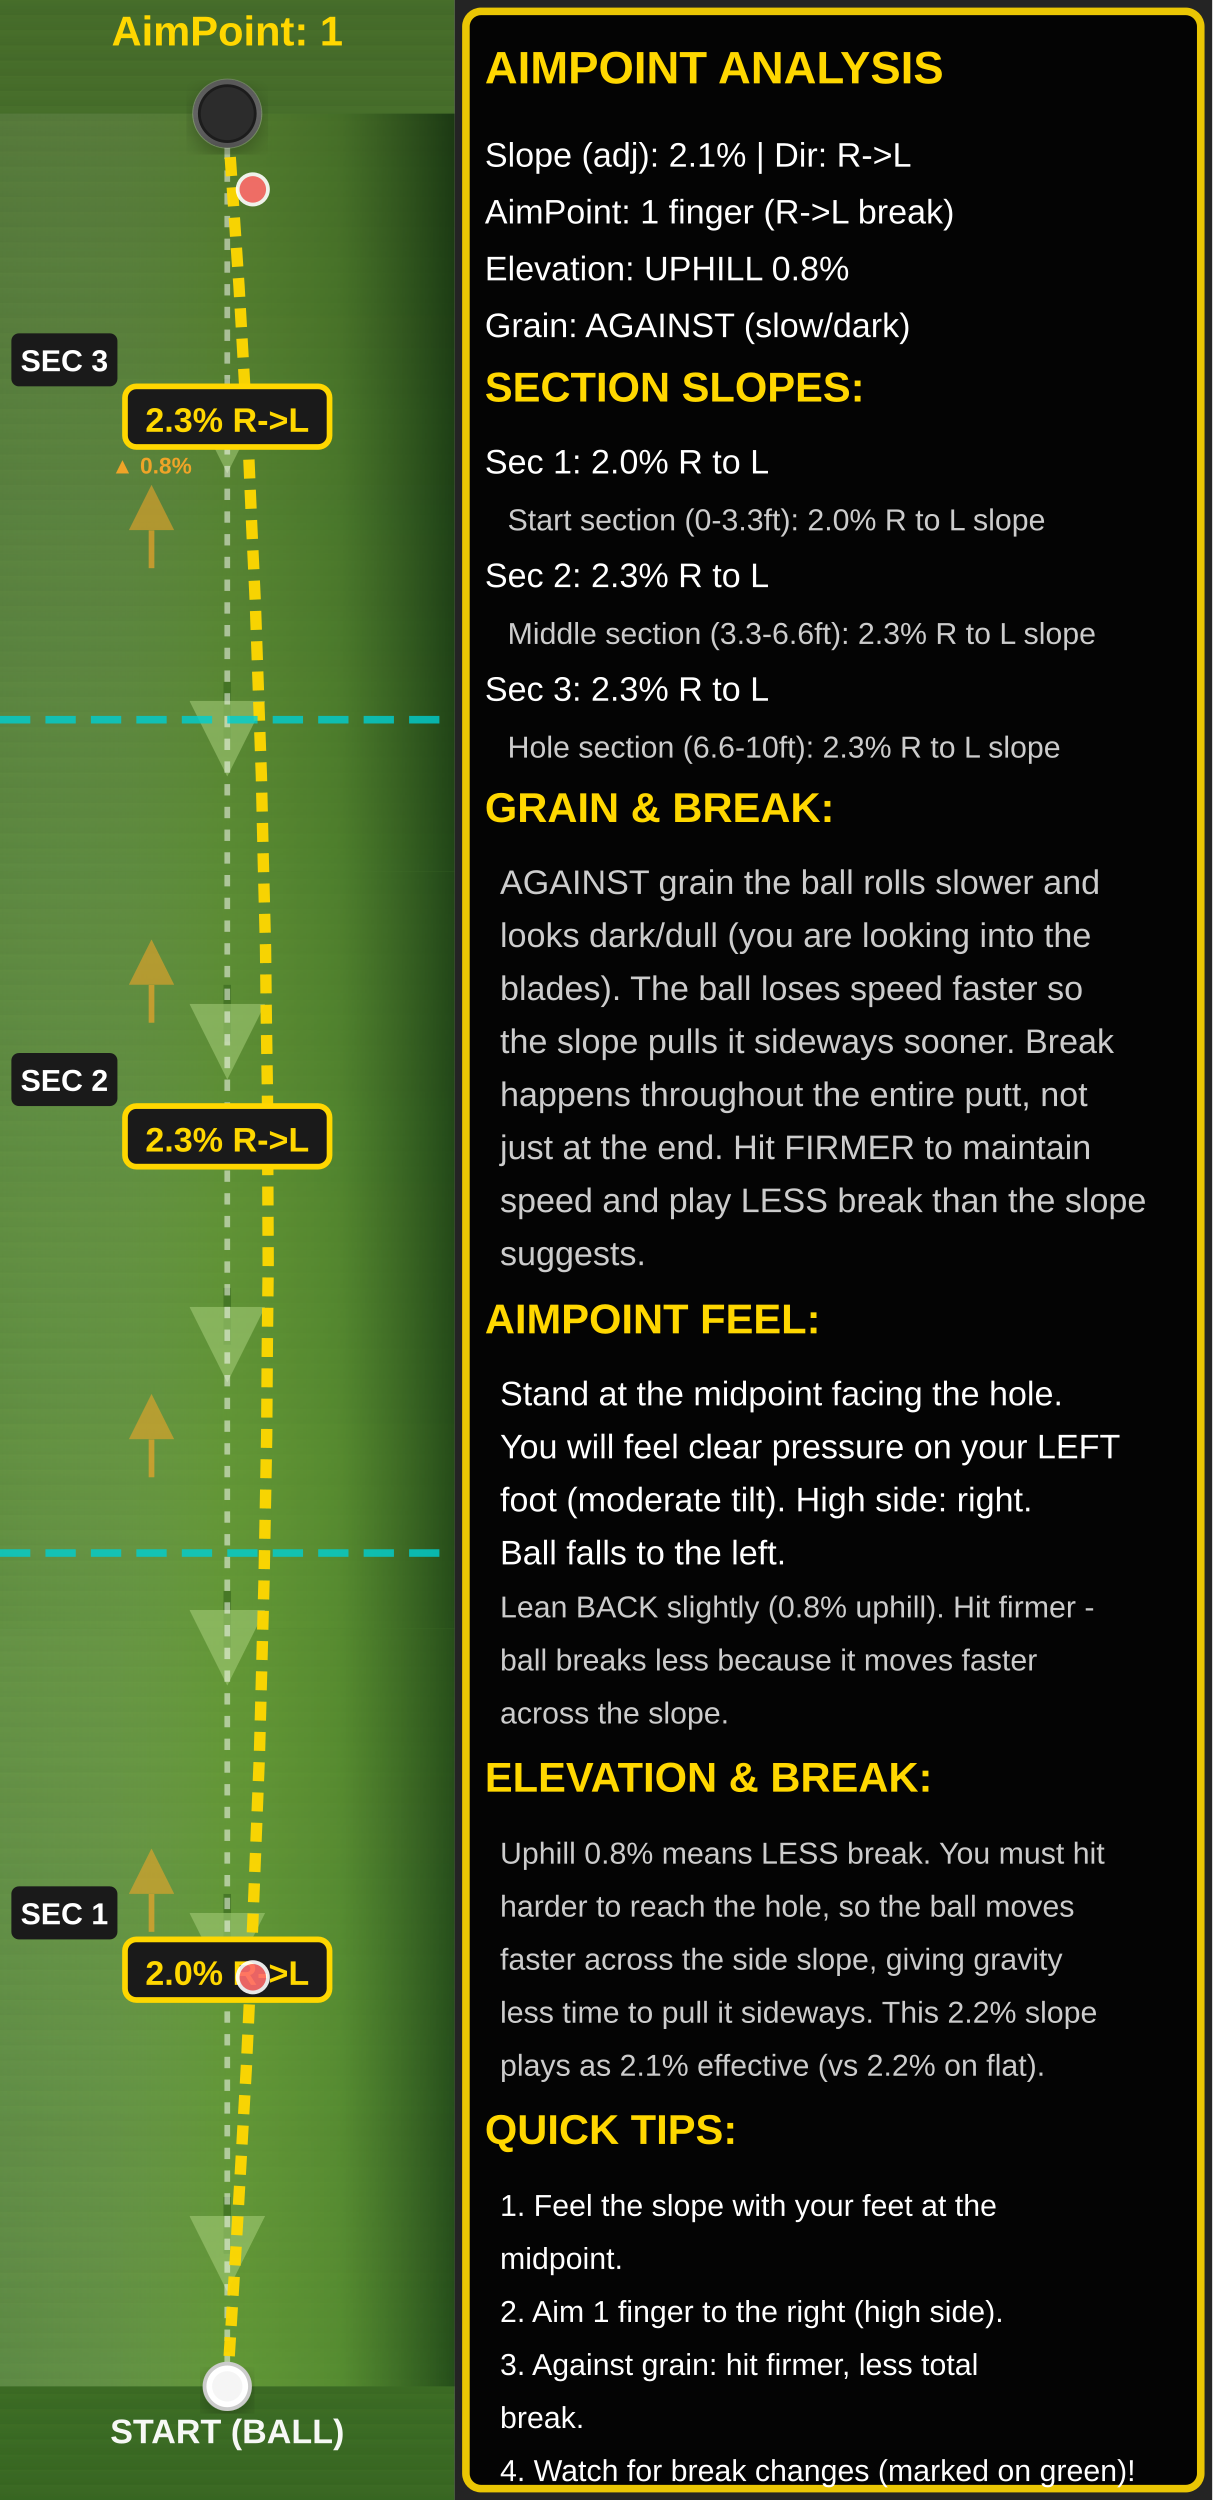
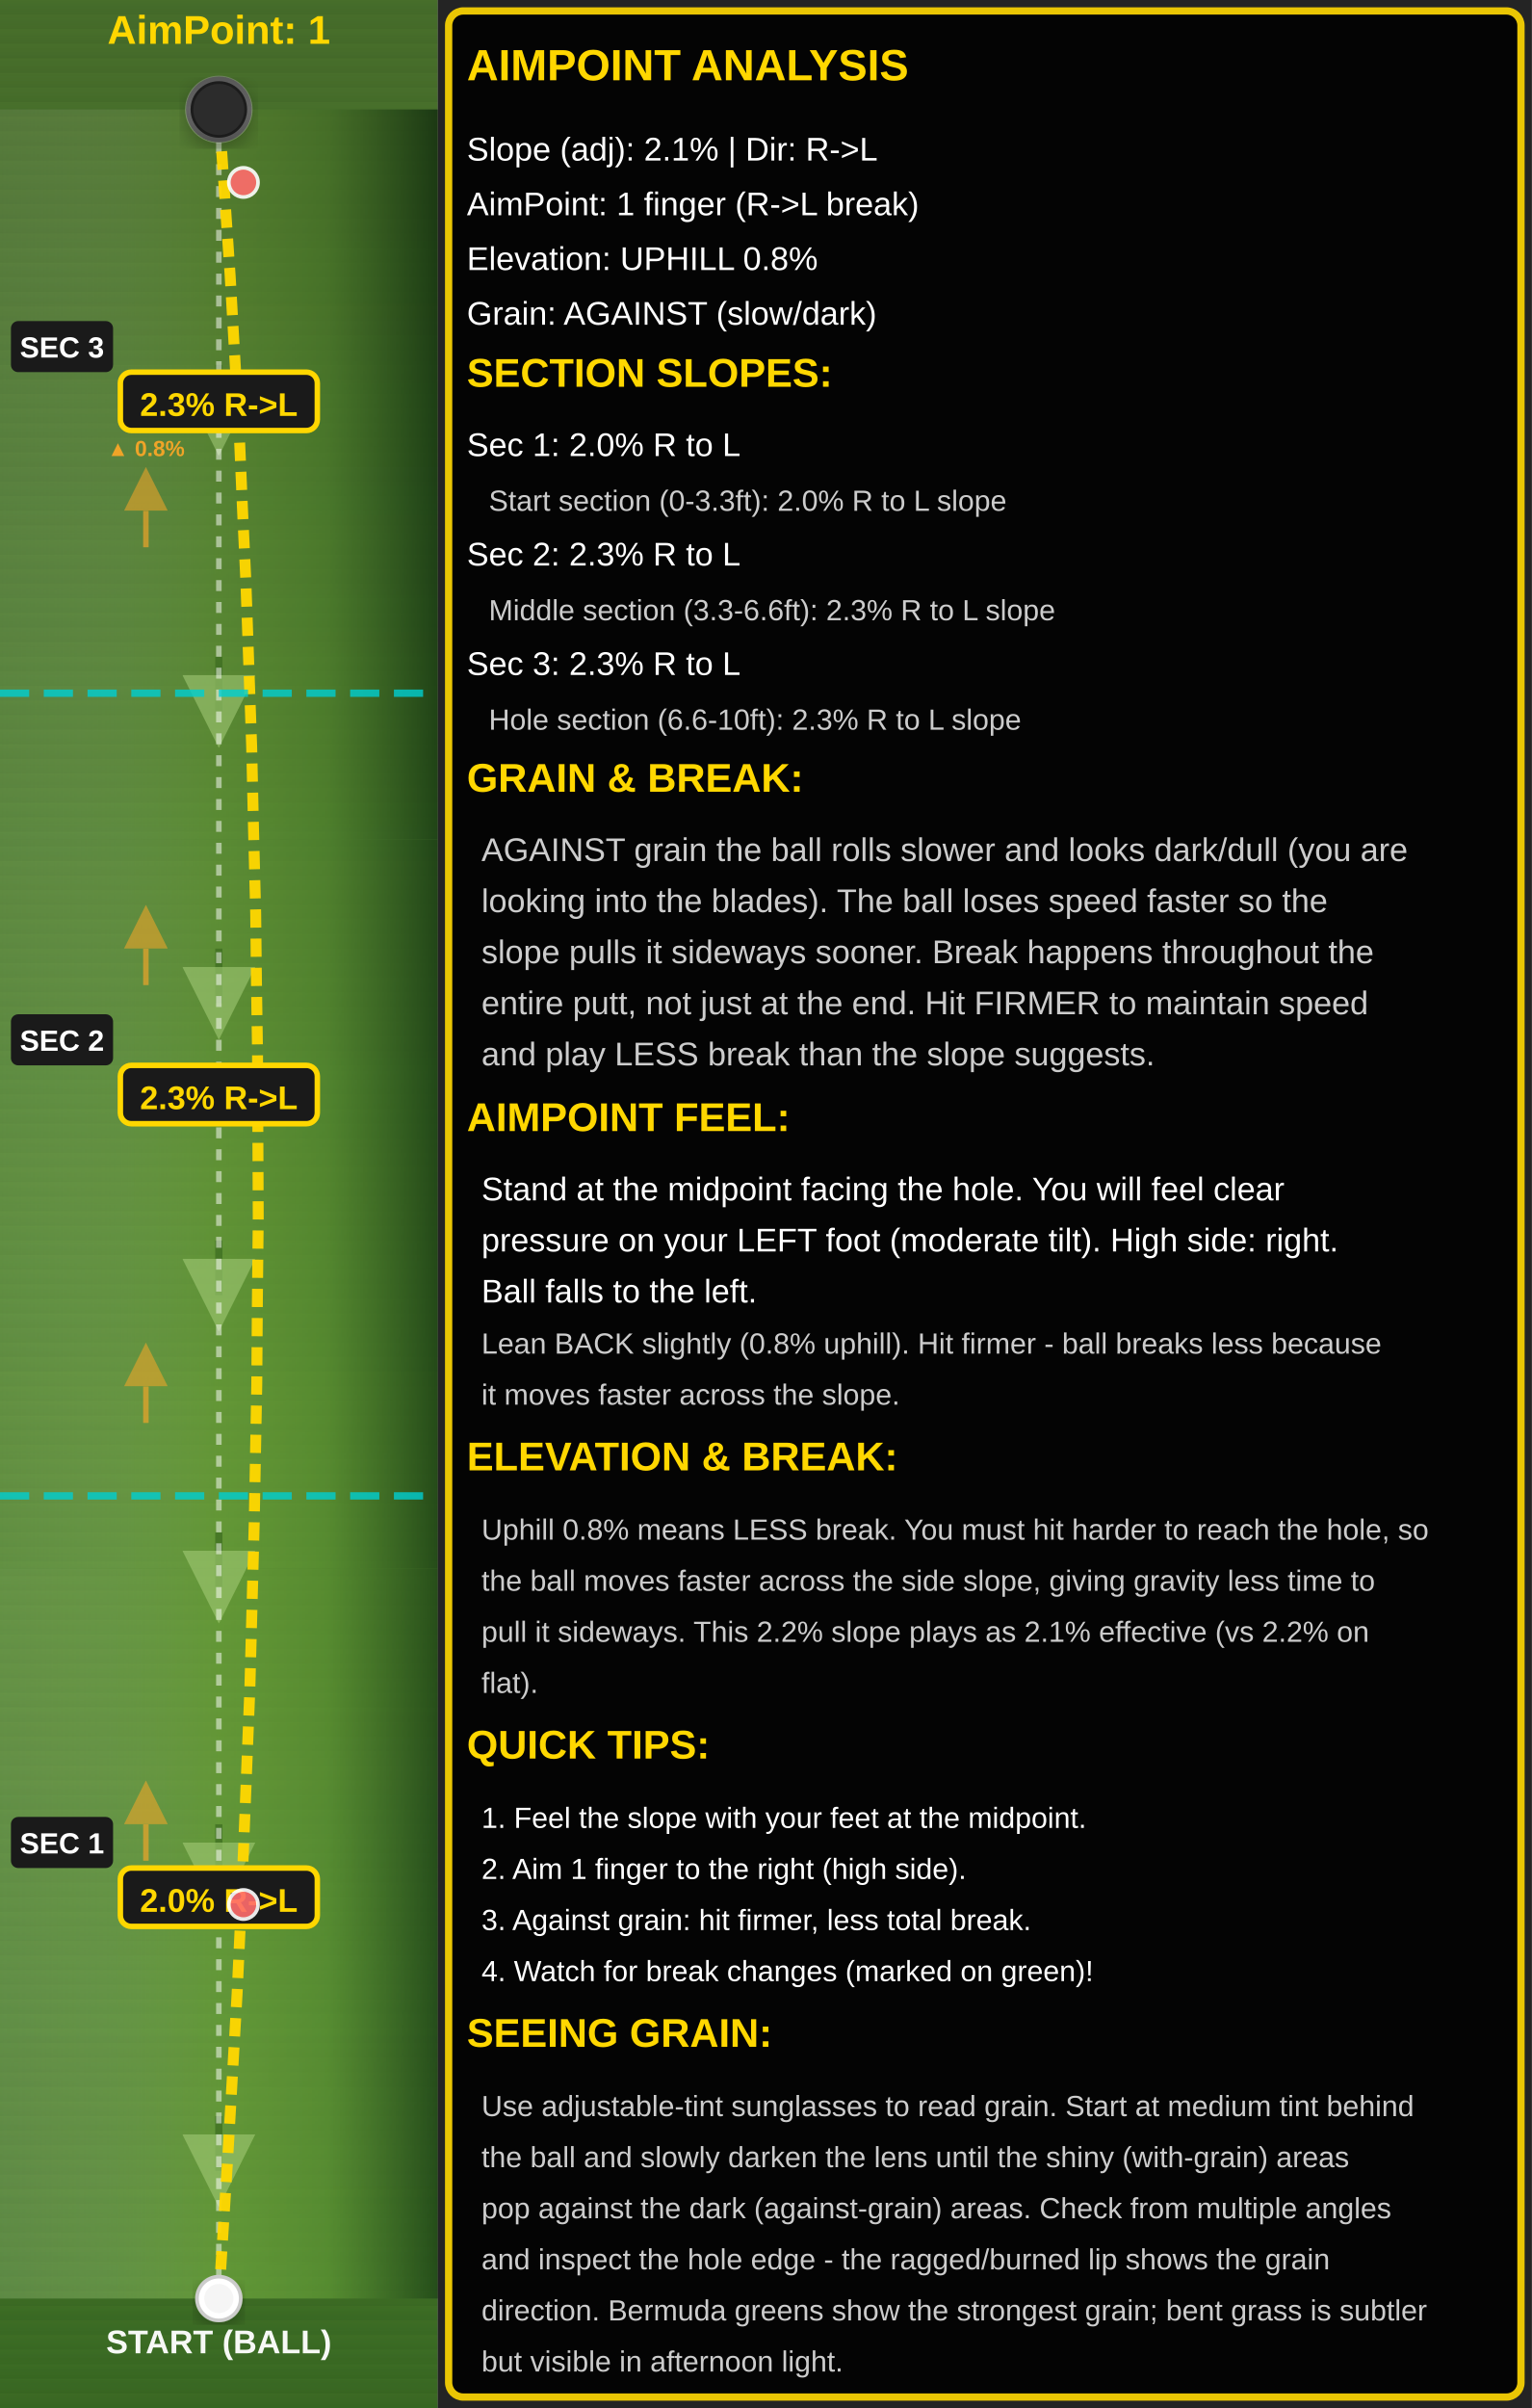
- <svg xmlns="http://www.w3.org/2000/svg" width="320" height="660">
+ <svg xmlns="http://www.w3.org/2000/svg" width="420" height="660">
  <defs>
    <linearGradient id="baseGreen" x1="0%" y1="0%" x2="0%" y2="100%">
      <stop offset="0%" style="stop-color:#689F38;stop-opacity:1" />
      <stop offset="50%" style="stop-color:#558B2F;stop-opacity:1" />
      <stop offset="100%" style="stop-color:#4A7C27;stop-opacity:1" />
    </linearGradient>
    <linearGradient id="grainGradient" x1="0%" y1="0%" x2="0%" y2="100%">
      <stop offset="0%" style="stop-color:#0D1F0A;stop-opacity:0.7" />
      <stop offset="30%" style="stop-color:#1B3D14;stop-opacity:0.6" />
      <stop offset="60%" style="stop-color:#2E5A1F;stop-opacity:0.45" />
      <stop offset="100%" style="stop-color:#3E7B2F;stop-opacity:0.3" />
    </linearGradient>
    <linearGradient id="elevationGradient" x1="0%" y1="0%" x2="0%" y2="100%">
      <stop offset="0%" style="stop-color:#AED581;stop-opacity:0.19" />
      <stop offset="50%" style="stop-color:#689F38;stop-opacity:0.41" />
      <stop offset="100%" style="stop-color:#1B3D14;stop-opacity:0.63" />
    </linearGradient>
    <linearGradient id="breakGradientSec1" x1="0%" y1="0%" x2="100%" y2="0%">
      <stop offset="0%" style="stop-color:#C5E1A5;stop-opacity:0.305" />
      <stop offset="25%" style="stop-color:#AED581;stop-opacity:0.416" />
      <stop offset="50%" style="stop-color:#8BC34A;stop-opacity:0.583" />
      <stop offset="75%" style="stop-color:#689F38;stop-opacity:0.721" />
      <stop offset="100%" style="stop-color:#1B3D14;stop-opacity:0.86" />
    </linearGradient>
    <linearGradient id="breakGradientSec2" x1="0%" y1="0%" x2="100%" y2="0%">
      <stop offset="0%" style="stop-color:#C5E1A5;stop-opacity:0.274" />
      <stop offset="25%" style="stop-color:#AED581;stop-opacity:0.399" />
      <stop offset="50%" style="stop-color:#8BC34A;stop-opacity:0.588" />
      <stop offset="75%" style="stop-color:#689F38;stop-opacity:0.745" />
      <stop offset="100%" style="stop-color:#1B3D14;stop-opacity:0.902" />
    </linearGradient>
    <linearGradient id="breakGradientSec3" x1="0%" y1="0%" x2="100%" y2="0%">
      <stop offset="0%" style="stop-color:#C5E1A5;stop-opacity:0.274" />
      <stop offset="25%" style="stop-color:#AED581;stop-opacity:0.399" />
      <stop offset="50%" style="stop-color:#8BC34A;stop-opacity:0.588" />
      <stop offset="75%" style="stop-color:#689F38;stop-opacity:0.745" />
      <stop offset="100%" style="stop-color:#1B3D14;stop-opacity:0.902" />
    </linearGradient>
    <linearGradient id="holeGrainGradient" x1="50%" y1="0%" x2="50%" y2="100%">
      <stop offset="0%" style="stop-color:#999999;stop-opacity:0.6" />
      <stop offset="50%" style="stop-color:#CCCCCC;stop-opacity:0.5" />
      <stop offset="100%" style="stop-color:#FFFFFF;stop-opacity:0.3" />
    </linearGradient>
    <filter id="shadow">
      <feDropShadow dx="0" dy="2" stdDeviation="3" flood-opacity="0.3" />
    </filter>
    <marker id="arrowhead-grain" markerWidth="10" markerHeight="10" refX="5" refY="5" orient="auto">
      <polygon points="0,0 10,5 0,10" fill="#AED581" opacity="0.7" />
    </marker>
    <marker id="arrowhead-elev-up" markerWidth="8" markerHeight="8" refX="4" refY="8" orient="0">
      <polygon points="4,0 8,8 0,8" fill="#FFA726" opacity="0.85" />
    </marker>
    <marker id="arrowhead-elev-down" markerWidth="8" markerHeight="8" refX="4" refY="0" orient="0">
      <polygon points="0,0 8,0 4,8" fill="#4FC3F7" opacity="0.85" />
    </marker>
    <pattern id="grassTexture" x="0" y="0" width="4" height="4" patternUnits="userSpaceOnUse">
      <rect width="4" height="4" fill="url(#baseGreen)" opacity="0.95" />
      <line x1="0" y1="2" x2="4" y2="2" stroke="#5A9B3F" stroke-width="0.5" opacity="0.3" />
    </pattern>
  </defs>
  <rect width="120" height="660" fill="url(#baseGreen)" />
  <rect width="120" height="660" fill="url(#grassTexture)" opacity="0.3" />
  <rect width="120" height="660" fill="url(#elevationGradient)" opacity="0.7" />
  <rect x="0" y="430.0" width="120" height="200.0" fill="url(#breakGradientSec1)" opacity="1.0" />
  <rect x="0" y="230.0" width="120" height="200.0" fill="url(#breakGradientSec2)" opacity="1.0" />
  <rect x="0" y="30" width="120" height="200.0" fill="url(#breakGradientSec3)" opacity="1.0" />
  <rect width="120" height="660" fill="url(#grainGradient)" opacity="0.6" />
  <line x1="60.0" y1="100" x2="60.0" y2="115" stroke="#3A6B1F" stroke-width="2" opacity="0.7" marker-end="url(#arrowhead-grain)" />
  <line x1="60.0" y1="180" x2="60.0" y2="195" stroke="#3A6B1F" stroke-width="2" opacity="0.7" marker-end="url(#arrowhead-grain)" />
  <line x1="60.0" y1="260" x2="60.0" y2="275" stroke="#3A6B1F" stroke-width="2" opacity="0.7" marker-end="url(#arrowhead-grain)" />
  <line x1="60.0" y1="340" x2="60.0" y2="355" stroke="#3A6B1F" stroke-width="2" opacity="0.7" marker-end="url(#arrowhead-grain)" />
  <line x1="60.0" y1="420" x2="60.0" y2="435" stroke="#3A6B1F" stroke-width="2" opacity="0.7" marker-end="url(#arrowhead-grain)" />
  <line x1="60.0" y1="500" x2="60.0" y2="515" stroke="#3A6B1F" stroke-width="2" opacity="0.7" marker-end="url(#arrowhead-grain)" />
  <line x1="60.0" y1="580" x2="60.0" y2="595" stroke="#3A6B1F" stroke-width="2" opacity="0.7" marker-end="url(#arrowhead-grain)" />
  <line x1="40.0" y1="150" x2="40.0" y2="140" stroke="#FFA726" stroke-width="1.5" opacity="0.62" marker-end="url(#arrowhead-elev-up)" />
  <line x1="40.0" y1="270" x2="40.0" y2="260" stroke="#FFA726" stroke-width="1.5" opacity="0.62" marker-end="url(#arrowhead-elev-up)" />
  <line x1="40.0" y1="390" x2="40.0" y2="380" stroke="#FFA726" stroke-width="1.5" opacity="0.62" marker-end="url(#arrowhead-elev-up)" />
  <line x1="40.0" y1="510" x2="40.0" y2="500" stroke="#FFA726" stroke-width="1.5" opacity="0.62" marker-end="url(#arrowhead-elev-up)" />
  <text x="40.0" y="125" font-family="Arial, sans-serif" font-size="6" fill="#FFA726" text-anchor="middle" font-weight="bold" opacity="0.9">▲ 0.8%</text>
  <line x1="60.0" y1="630" x2="60.0" y2="30.0" stroke="#FFFFFF" stroke-width="1.5" stroke-dasharray="3,3" opacity="0.5" />
  <path d="M 60.0 630.0 C 60.8 617.5, 61.6 604.6, 62.4 592.0 C 63.3 577.0, 64.1 561.5, 65.0 546.5 C 65.6 533.9, 66.2 521.0, 66.7 508.5 C 67.3 493.4, 67.9 477.9, 68.5 462.9 C 68.9 447.9, 69.3 432.4, 69.7 417.3 C 69.9 404.8, 70.2 391.9, 70.4 379.4 C 70.5 364.3, 70.6 348.8, 70.8 333.8 C 70.7 318.8, 70.7 303.3, 70.6 288.2 C 70.4 275.7, 70.2 262.8, 70.1 250.3 C 69.7 235.2, 69.3 219.7, 69.0 204.7 C 68.5 189.6, 67.9 174.2, 67.4 159.1 C 66.8 146.6, 66.2 133.7, 65.7 121.1 C 64.8 106.1, 64.0 90.6, 63.1 75.6 C 62.1 60.5, 61.0 45.0, 60.0 30.0" stroke="#FFD700" stroke-width="3" fill="none" stroke-dasharray="5,3" opacity="0.95" />
  <line x1="0" y1="410.0" x2="120" y2="410.0" stroke="#00CED1" stroke-width="2" opacity="0.8" stroke-dasharray="8,4" />
  <line x1="0" y1="190.0" x2="120" y2="190.0" stroke="#00CED1" stroke-width="2" opacity="0.8" stroke-dasharray="8,4" />
  <rect x="3" y="498.0" width="28" height="14" fill="#1A1A1A" rx="2" />
  <text x="17" y="508.0" font-family="Arial, sans-serif" font-size="8" fill="#FFFFFF" text-anchor="middle" font-weight="bold">SEC 1</text>
  <rect x="33.0" y="512.0" width="54" height="16" fill="#1A1A1A" rx="3" stroke="#FFD700" stroke-width="1.5" />
  <text x="60.0" y="524.0" font-family="Arial, sans-serif" font-size="9" fill="#FFD700" text-anchor="middle" font-weight="bold">2.0% R-&gt;L</text>
  <rect x="3" y="278.0" width="28" height="14" fill="#1A1A1A" rx="2" />
  <text x="17" y="288.0" font-family="Arial, sans-serif" font-size="8" fill="#FFFFFF" text-anchor="middle" font-weight="bold">SEC 2</text>
  <rect x="33.0" y="292.0" width="54" height="16" fill="#1A1A1A" rx="3" stroke="#FFD700" stroke-width="1.5" />
  <text x="60.0" y="304.0" font-family="Arial, sans-serif" font-size="9" fill="#FFD700" text-anchor="middle" font-weight="bold">2.3% R-&gt;L</text>
  <rect x="3" y="88.0" width="28" height="14" fill="#1A1A1A" rx="2" />
  <text x="17" y="98.0" font-family="Arial, sans-serif" font-size="8" fill="#FFFFFF" text-anchor="middle" font-weight="bold">SEC 3</text>
  <rect x="33.0" y="102.0" width="54" height="16" fill="#1A1A1A" rx="3" stroke="#FFD700" stroke-width="1.5" />
  <text x="60.0" y="114.0" font-family="Arial, sans-serif" font-size="9" fill="#FFD700" text-anchor="middle" font-weight="bold">2.3% R-&gt;L</text>
  <circle cx="66.738" cy="522" r="4" fill="#FF6B6B" opacity="0.9" stroke="#FFFFFF" stroke-width="1" />
  <circle cx="66.738" cy="50" r="4" fill="#FF6B6B" opacity="0.9" stroke="#FFFFFF" stroke-width="1" />
  <text x="60.0" y="12" font-family="Arial, sans-serif" font-size="11" fill="#FFD700" text-anchor="middle" font-weight="bold">AimPoint: 1</text>
  <circle cx="60.0" cy="30.0" r="9" fill="#1A1A1A" filter="url(#shadow)" />
  <circle cx="60.0" cy="30.0" r="7" fill="#2C2C2C" />
  <circle cx="60.0" cy="30.0" r="8.5" fill="none" stroke="url(#holeGrainGradient)" stroke-width="1.5" opacity="0.8" />
  <circle cx="60.0" cy="630" r="6" fill="#FFFFFF" stroke="#CCCCCC" stroke-width="1" filter="url(#shadow)" />
  <circle cx="60.0" cy="630" r="4" fill="#F5F5F5" />
  <text x="60.0" y="645" font-family="Arial, sans-serif" font-size="9" fill="#FFFFFF" text-anchor="middle" font-weight="bold" opacity="0.95">START (BALL)</text>
-   <rect x="120" y="0" width="200" height="660" fill="#1A1A1A" opacity="0.95" />
-   <rect x="123" y="3" width="194" height="654" fill="#000000" opacity="0.9" rx="4" stroke="#FFD700" stroke-width="2" />
+   <rect x="120" y="0" width="300" height="660" fill="#1A1A1A" opacity="0.95" />
+   <rect x="123" y="3" width="294" height="654" fill="#000000" opacity="0.9" rx="4" stroke="#FFD700" stroke-width="2" />
  <text x="128" y="22" font-family="Arial, sans-serif" font-size="12" fill="#FFD700" font-weight="bold">AIMPOINT ANALYSIS</text>
  <text x="128" y="44" font-family="Arial, sans-serif" font-size="9" fill="#FFFFFF">Slope (adj): 2.1%  |  Dir: R-&gt;L</text>
  <text x="128" y="59" font-family="Arial, sans-serif" font-size="9" fill="#FFFFFF">AimPoint: 1 finger (R-&gt;L break)</text>
  <text x="128" y="74" font-family="Arial, sans-serif" font-size="9" fill="#FFFFFF">Elevation: UPHILL 0.8%</text>
  <text x="128" y="89" font-family="Arial, sans-serif" font-size="9" fill="#FFFFFF">Grain: AGAINST (slow/dark)</text>
  <text x="128" y="106" font-family="Arial, sans-serif" font-size="11" fill="#FFD700" font-weight="bold">SECTION SLOPES:</text>
  <text x="128" y="125" font-family="Arial, sans-serif" font-size="9" fill="#FFFFFF">Sec 1: 2.0% R to L</text>
  <text x="134" y="140" font-family="Arial, sans-serif" font-size="8" fill="#CCCCCC">Start section (0-3.3ft): 2.0% R to L slope</text>
  <text x="128" y="155" font-family="Arial, sans-serif" font-size="9" fill="#FFFFFF">Sec 2: 2.3% R to L</text>
  <text x="134" y="170" font-family="Arial, sans-serif" font-size="8" fill="#CCCCCC">Middle section (3.3-6.6ft): 2.3% R to L slope</text>
  <text x="128" y="185" font-family="Arial, sans-serif" font-size="9" fill="#FFFFFF">Sec 3: 2.3% R to L</text>
  <text x="134" y="200" font-family="Arial, sans-serif" font-size="8" fill="#CCCCCC">Hole section (6.6-10ft): 2.3% R to L slope</text>
  <text x="128" y="217" font-family="Arial, sans-serif" font-size="11" fill="#FFD700" font-weight="bold">GRAIN &amp; BREAK:</text>
-   <text x="132" y="236" font-family="Arial, sans-serif" font-size="9" fill="#CCCCCC">AGAINST grain the ball rolls slower and</text>
-   <text x="132" y="250" font-family="Arial, sans-serif" font-size="9" fill="#CCCCCC">looks dark/dull (you are looking into the</text>
-   <text x="132" y="264" font-family="Arial, sans-serif" font-size="9" fill="#CCCCCC">blades). The ball loses speed faster so</text>
-   <text x="132" y="278" font-family="Arial, sans-serif" font-size="9" fill="#CCCCCC">the slope pulls it sideways sooner. Break</text>
-   <text x="132" y="292" font-family="Arial, sans-serif" font-size="9" fill="#CCCCCC">happens throughout the entire putt, not</text>
-   <text x="132" y="306" font-family="Arial, sans-serif" font-size="9" fill="#CCCCCC">just at the end. Hit FIRMER to maintain</text>
-   <text x="132" y="320" font-family="Arial, sans-serif" font-size="9" fill="#CCCCCC">speed and play LESS break than the slope</text>
-   <text x="132" y="334" font-family="Arial, sans-serif" font-size="9" fill="#CCCCCC">suggests.</text>
-   <text x="128" y="352" font-family="Arial, sans-serif" font-size="11" fill="#FFD700" font-weight="bold">AIMPOINT FEEL:</text>
-   <text x="132" y="371" font-family="Arial, sans-serif" font-size="9" fill="#FFFFFF">Stand at the midpoint facing the hole.</text>
-   <text x="132" y="385" font-family="Arial, sans-serif" font-size="9" fill="#FFFFFF">You will feel clear pressure on your LEFT</text>
-   <text x="132" y="399" font-family="Arial, sans-serif" font-size="9" fill="#FFFFFF">foot (moderate tilt). High side: right.</text>
-   <text x="132" y="413" font-family="Arial, sans-serif" font-size="9" fill="#FFFFFF">Ball falls to the left.</text>
-   <text x="132" y="427" font-family="Arial, sans-serif" font-size="8" fill="#CCCCCC">Lean BACK slightly (0.8% uphill). Hit firmer -</text>
-   <text x="132" y="441" font-family="Arial, sans-serif" font-size="8" fill="#CCCCCC">ball breaks less because it moves faster</text>
-   <text x="132" y="455" font-family="Arial, sans-serif" font-size="8" fill="#CCCCCC">across the slope.</text>
-   <text x="128" y="473" font-family="Arial, sans-serif" font-size="11" fill="#FFD700" font-weight="bold">ELEVATION &amp; BREAK:</text>
-   <text x="132" y="492" font-family="Arial, sans-serif" font-size="8" fill="#CCCCCC">Uphill 0.8% means LESS break. You must hit</text>
-   <text x="132" y="506" font-family="Arial, sans-serif" font-size="8" fill="#CCCCCC">harder to reach the hole, so the ball moves</text>
-   <text x="132" y="520" font-family="Arial, sans-serif" font-size="8" fill="#CCCCCC">faster across the side slope, giving gravity</text>
-   <text x="132" y="534" font-family="Arial, sans-serif" font-size="8" fill="#CCCCCC">less time to pull it sideways. This 2.2% slope</text>
-   <text x="132" y="548" font-family="Arial, sans-serif" font-size="8" fill="#CCCCCC">plays as 2.1% effective (vs 2.2% on flat).</text>
-   <text x="128" y="566" font-family="Arial, sans-serif" font-size="11" fill="#FFD700" font-weight="bold">QUICK TIPS:</text>
-   <text x="132" y="585" font-family="Arial, sans-serif" font-size="8" fill="#FFFFFF">1. Feel the slope with your feet at the</text>
-   <text x="132" y="599" font-family="Arial, sans-serif" font-size="8" fill="#FFFFFF">midpoint.</text>
-   <text x="132" y="613" font-family="Arial, sans-serif" font-size="8" fill="#FFFFFF">2. Aim 1 finger to the right (high side).</text>
-   <text x="132" y="627" font-family="Arial, sans-serif" font-size="8" fill="#FFFFFF">3. Against grain: hit firmer, less total</text>
-   <text x="132" y="641" font-family="Arial, sans-serif" font-size="8" fill="#FFFFFF">break.</text>
-   <text x="132" y="655" font-family="Arial, sans-serif" font-size="8" fill="#FFFFFF">4. Watch for break changes (marked on green)!</text>
+   <text x="132" y="236" font-family="Arial, sans-serif" font-size="9" fill="#CCCCCC">AGAINST grain the ball rolls slower and looks dark/dull (you are</text>
+   <text x="132" y="250" font-family="Arial, sans-serif" font-size="9" fill="#CCCCCC">looking into the blades). The ball loses speed faster so the</text>
+   <text x="132" y="264" font-family="Arial, sans-serif" font-size="9" fill="#CCCCCC">slope pulls it sideways sooner. Break happens throughout the</text>
+   <text x="132" y="278" font-family="Arial, sans-serif" font-size="9" fill="#CCCCCC">entire putt, not just at the end. Hit FIRMER to maintain speed</text>
+   <text x="132" y="292" font-family="Arial, sans-serif" font-size="9" fill="#CCCCCC">and play LESS break than the slope suggests.</text>
+   <text x="128" y="310" font-family="Arial, sans-serif" font-size="11" fill="#FFD700" font-weight="bold">AIMPOINT FEEL:</text>
+   <text x="132" y="329" font-family="Arial, sans-serif" font-size="9" fill="#FFFFFF">Stand at the midpoint facing the hole. You will feel clear</text>
+   <text x="132" y="343" font-family="Arial, sans-serif" font-size="9" fill="#FFFFFF">pressure on your LEFT foot (moderate tilt). High side: right.</text>
+   <text x="132" y="357" font-family="Arial, sans-serif" font-size="9" fill="#FFFFFF">Ball falls to the left.</text>
+   <text x="132" y="371" font-family="Arial, sans-serif" font-size="8" fill="#CCCCCC">Lean BACK slightly (0.8% uphill). Hit firmer - ball breaks less because</text>
+   <text x="132" y="385" font-family="Arial, sans-serif" font-size="8" fill="#CCCCCC">it moves faster across the slope.</text>
+   <text x="128" y="403" font-family="Arial, sans-serif" font-size="11" fill="#FFD700" font-weight="bold">ELEVATION &amp; BREAK:</text>
+   <text x="132" y="422" font-family="Arial, sans-serif" font-size="8" fill="#CCCCCC">Uphill 0.8% means LESS break. You must hit harder to reach the hole, so</text>
+   <text x="132" y="436" font-family="Arial, sans-serif" font-size="8" fill="#CCCCCC">the ball moves faster across the side slope, giving gravity less time to</text>
+   <text x="132" y="450" font-family="Arial, sans-serif" font-size="8" fill="#CCCCCC">pull it sideways. This 2.2% slope plays as 2.1% effective (vs 2.2% on</text>
+   <text x="132" y="464" font-family="Arial, sans-serif" font-size="8" fill="#CCCCCC">flat).</text>
+   <text x="128" y="482" font-family="Arial, sans-serif" font-size="11" fill="#FFD700" font-weight="bold">QUICK TIPS:</text>
+   <text x="132" y="501" font-family="Arial, sans-serif" font-size="8" fill="#FFFFFF">1. Feel the slope with your feet at the midpoint.</text>
+   <text x="132" y="515" font-family="Arial, sans-serif" font-size="8" fill="#FFFFFF">2. Aim 1 finger to the right (high side).</text>
+   <text x="132" y="529" font-family="Arial, sans-serif" font-size="8" fill="#FFFFFF">3. Against grain: hit firmer, less total break.</text>
+   <text x="132" y="543" font-family="Arial, sans-serif" font-size="8" fill="#FFFFFF">4. Watch for break changes (marked on green)!</text>
+   <text x="128" y="561" font-family="Arial, sans-serif" font-size="11" fill="#FFD700" font-weight="bold">SEEING GRAIN:</text>
+   <text x="132" y="580" font-family="Arial, sans-serif" font-size="8" fill="#CCCCCC">Use adjustable-tint sunglasses to read grain. Start at medium tint behind</text>
+   <text x="132" y="594" font-family="Arial, sans-serif" font-size="8" fill="#CCCCCC">the ball and slowly darken the lens until the shiny (with-grain) areas</text>
+   <text x="132" y="608" font-family="Arial, sans-serif" font-size="8" fill="#CCCCCC">pop against the dark (against-grain) areas. Check from multiple angles</text>
+   <text x="132" y="622" font-family="Arial, sans-serif" font-size="8" fill="#CCCCCC">and inspect the hole edge - the ragged/burned lip shows the grain</text>
+   <text x="132" y="636" font-family="Arial, sans-serif" font-size="8" fill="#CCCCCC">direction. Bermuda greens show the strongest grain; bent grass is subtler</text>
+   <text x="132" y="650" font-family="Arial, sans-serif" font-size="8" fill="#CCCCCC">but visible in afternoon light.</text>
</svg>
